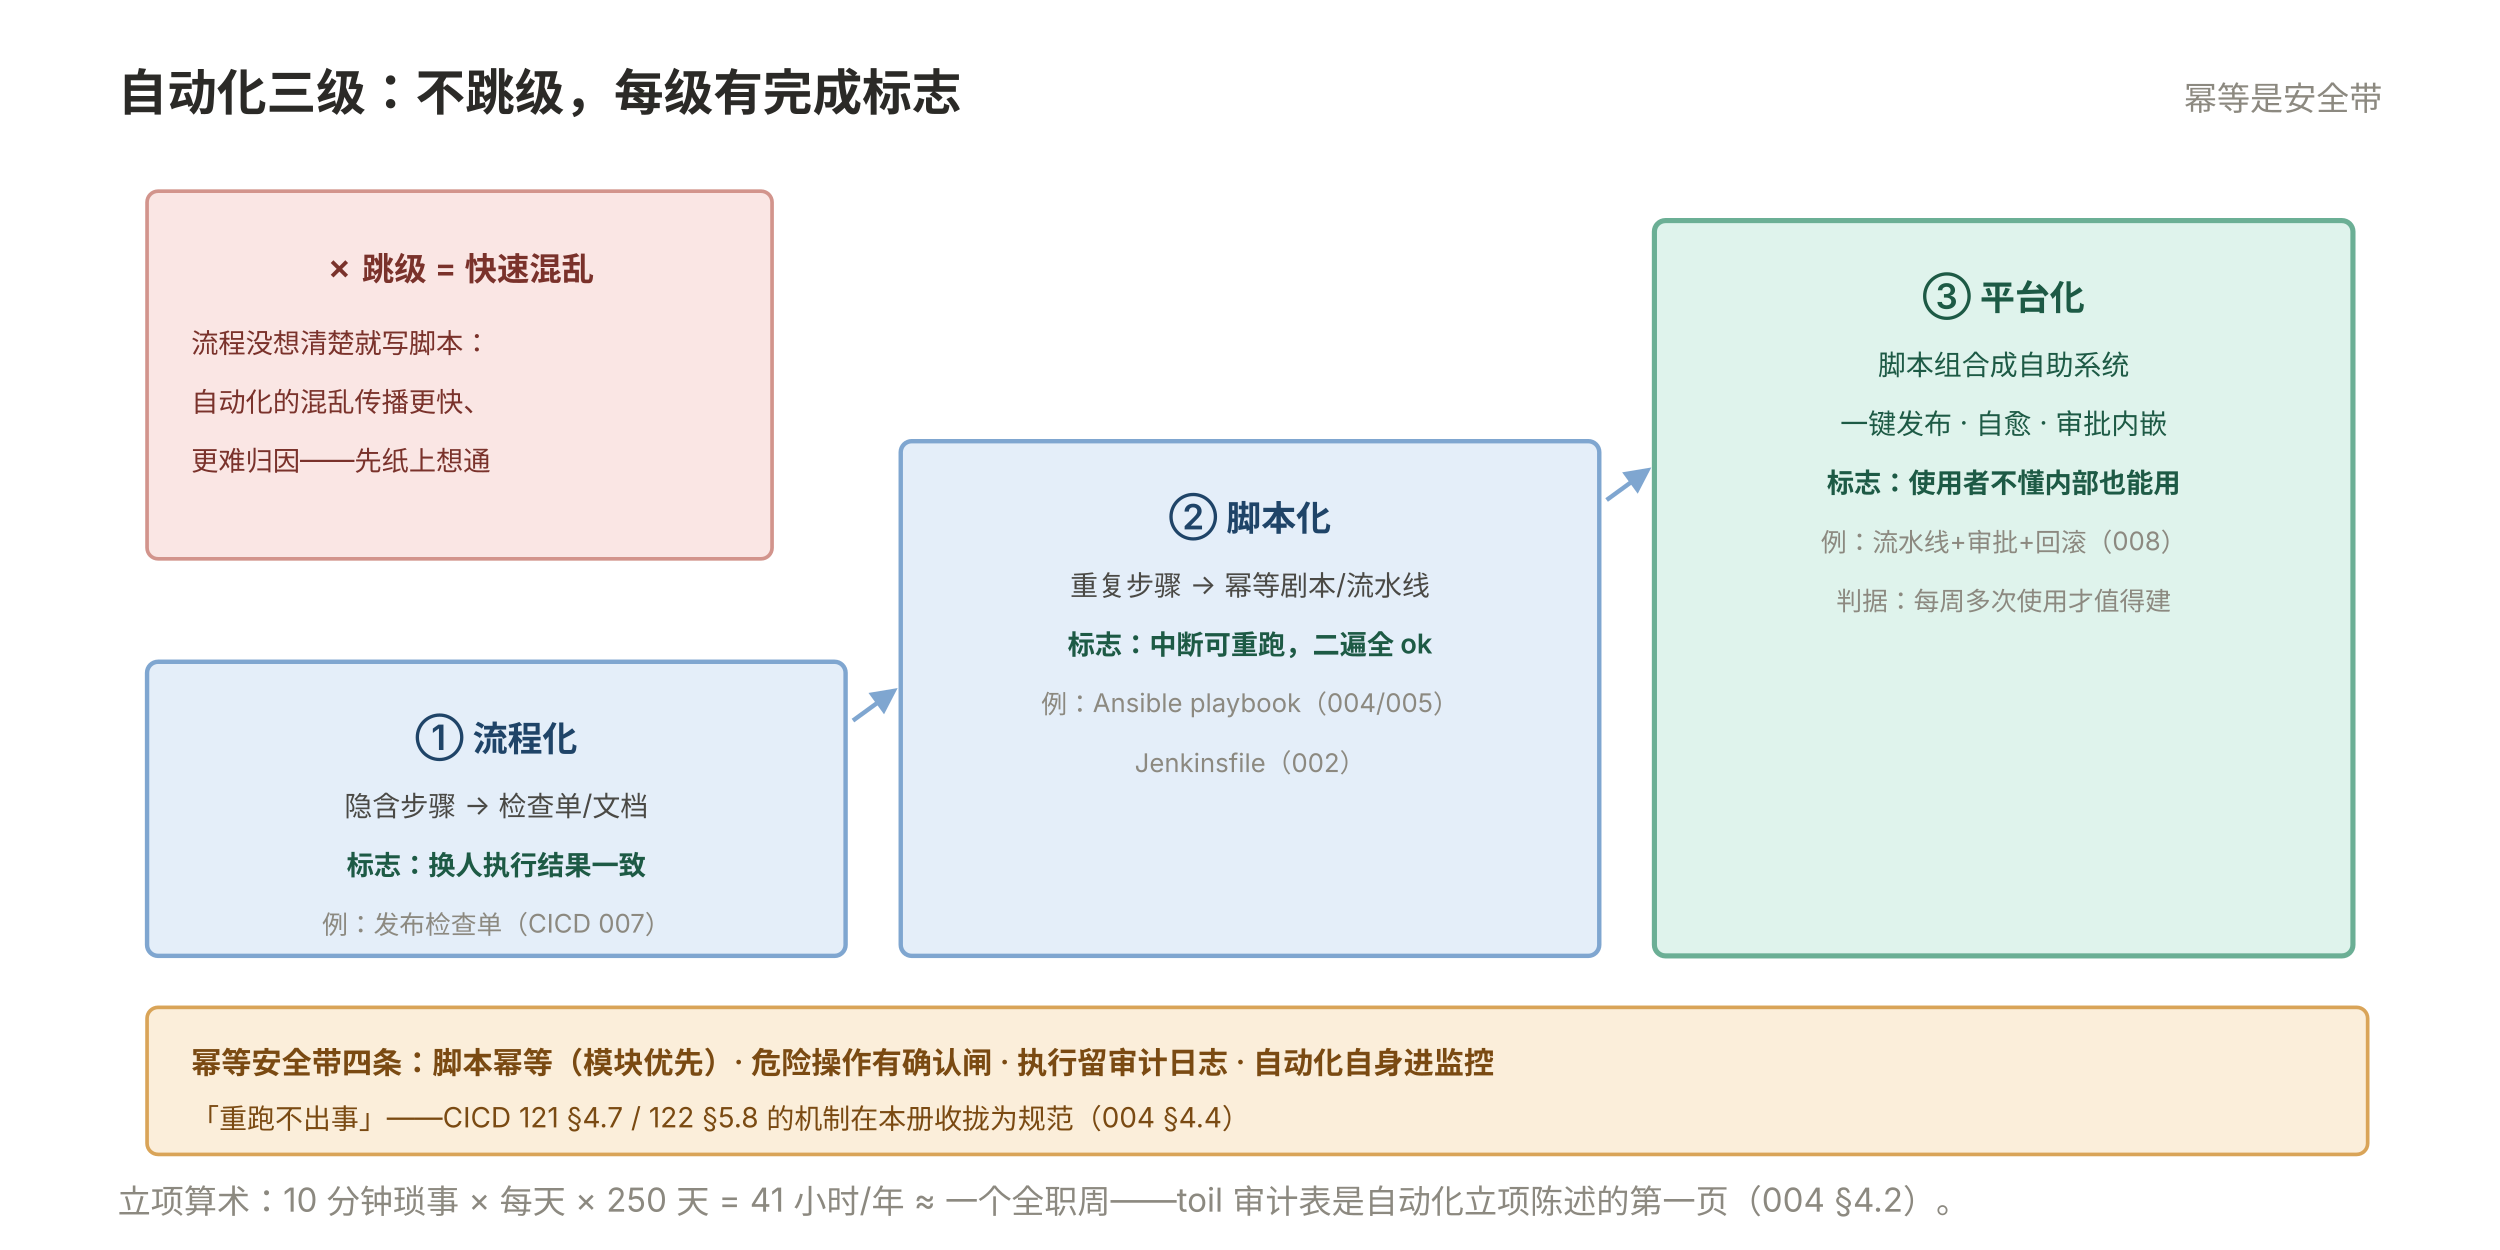
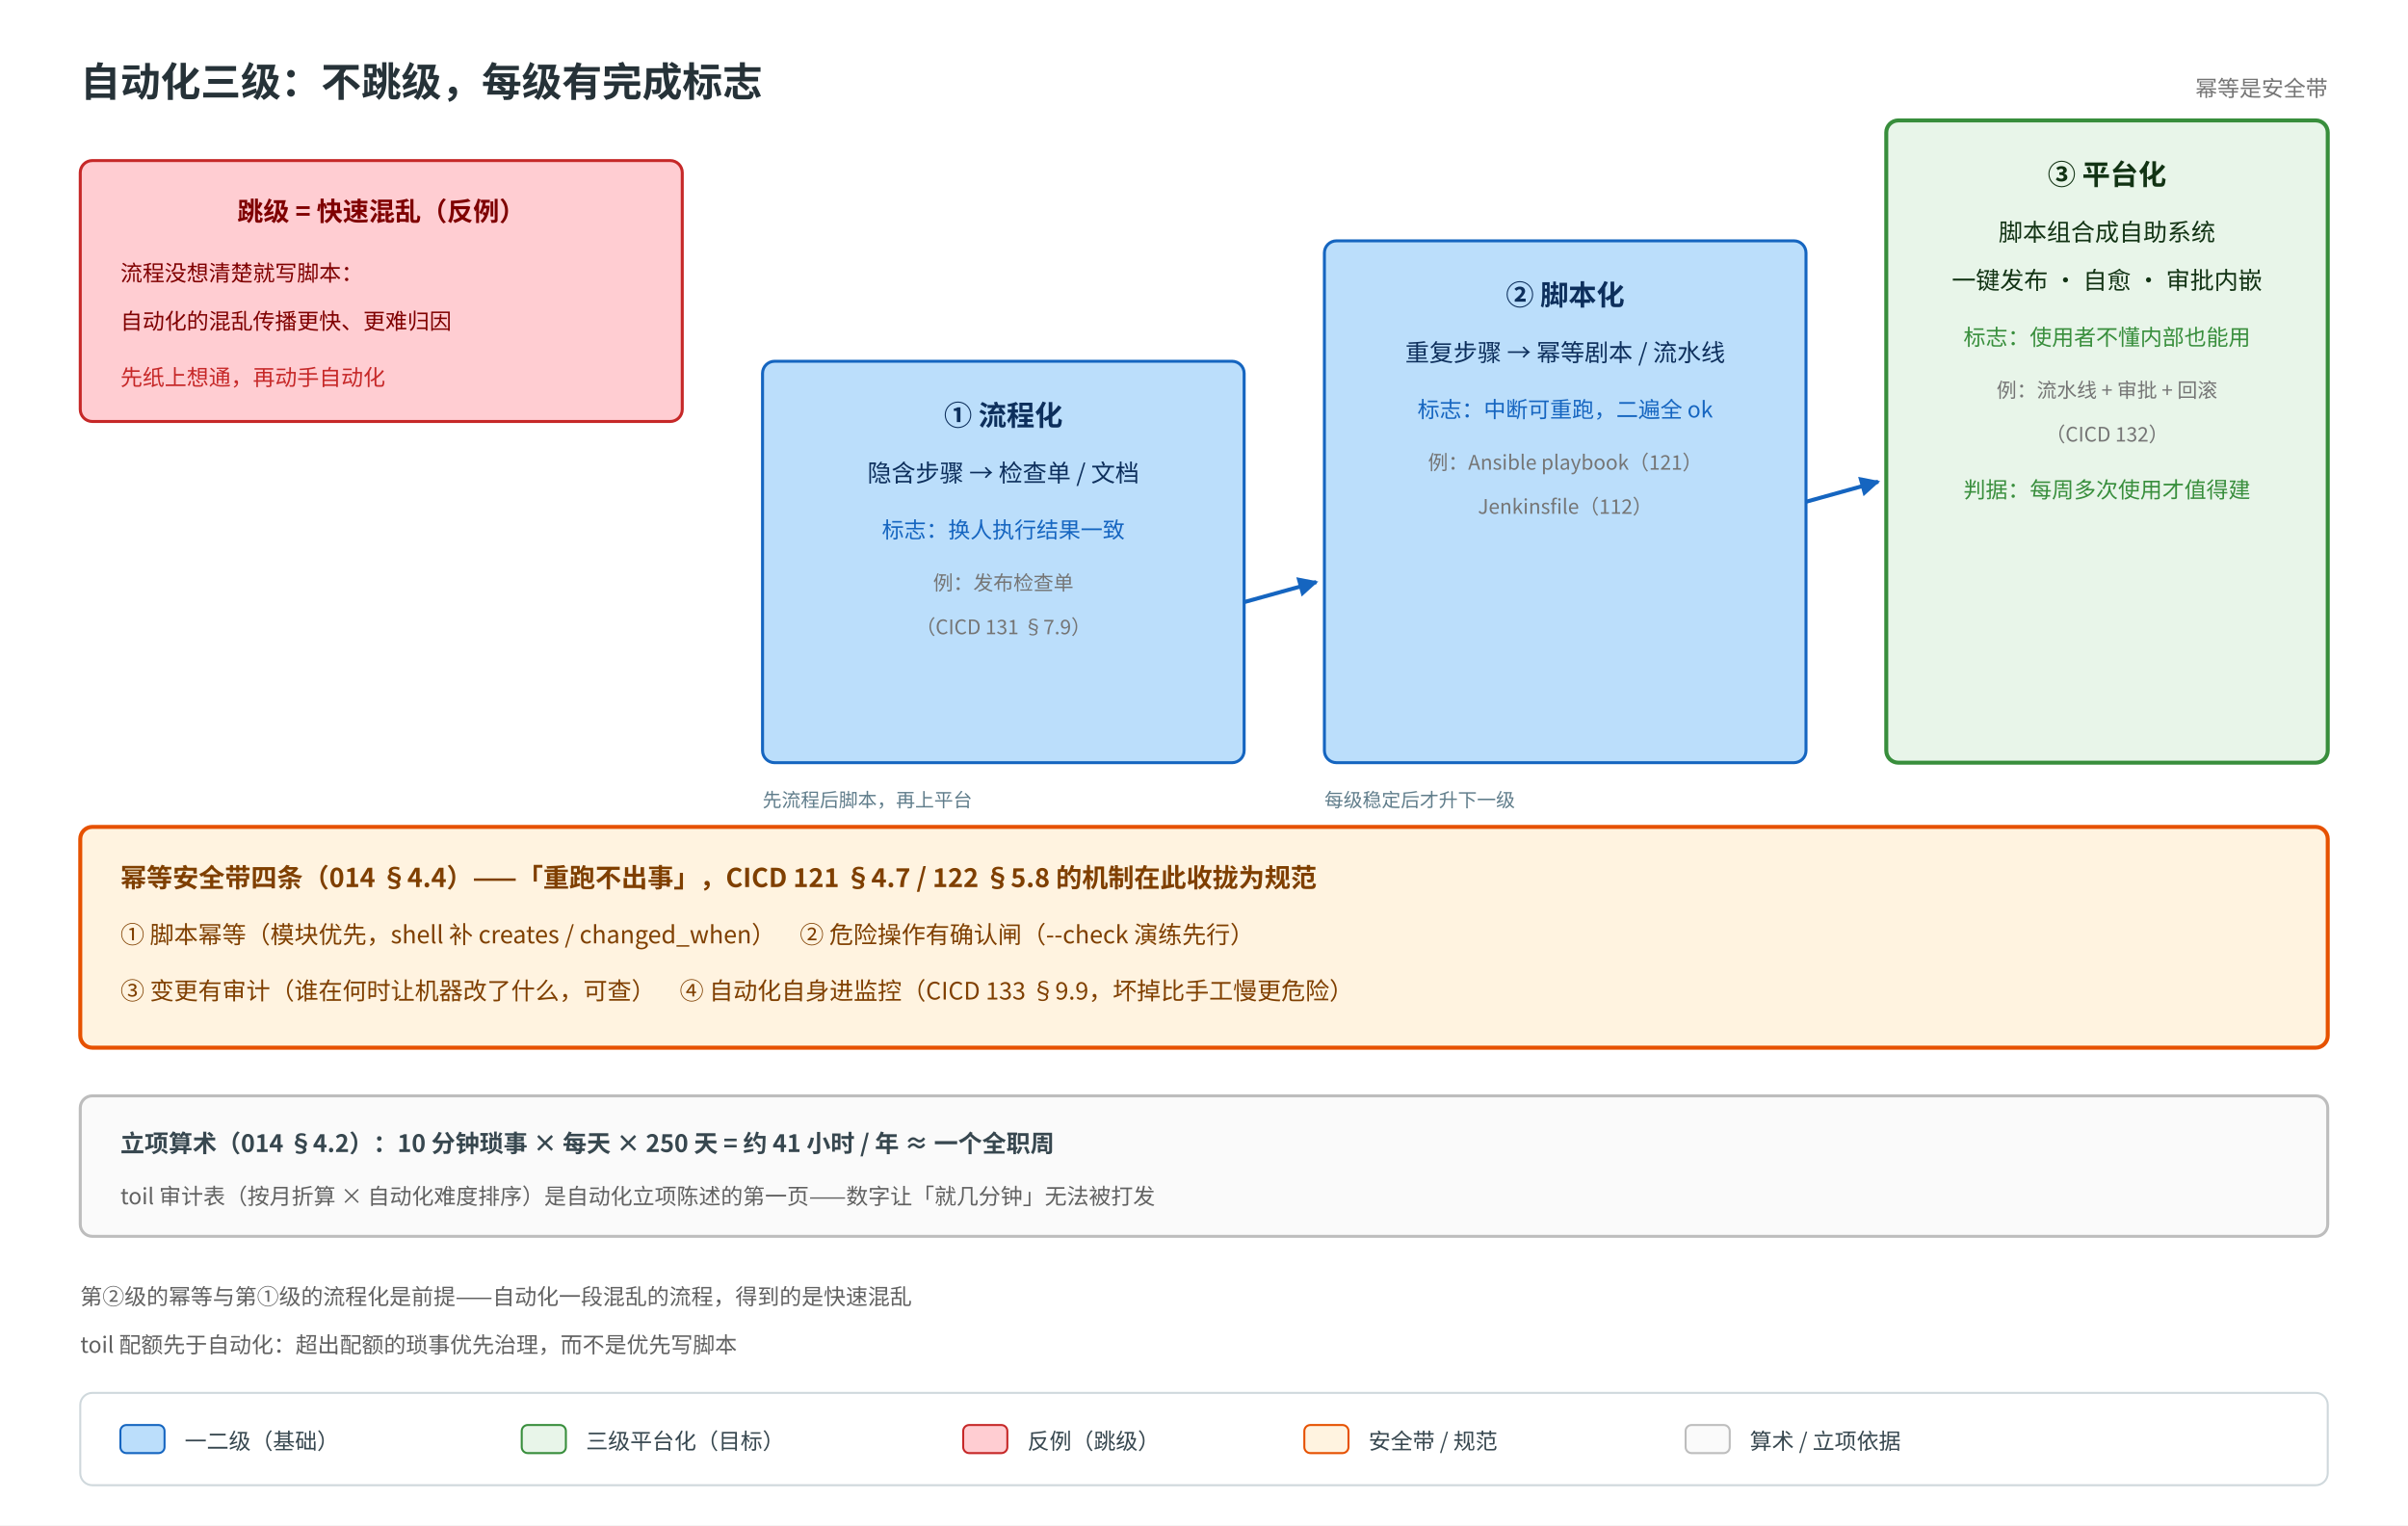
- <svg xmlns="http://www.w3.org/2000/svg" viewBox="0 0 1200 600.0" width="1200" height="600.0" font-family="-apple-system, 'Segoe UI', 'Microsoft YaHei', 'PingFang SC', sans-serif">
-   <g transform="scale(1.764706)">
-     <rect width="680" height="340" fill="#FFFFFF" />
-     <text x="32" y="30" font-size="13.5" font-weight="600" fill="#2B2A27">自动化三级：不跳级，每级有完成标志</text>
-     <text x="648" y="30" font-size="9" fill="#8C8980" text-anchor="end">幂等是安全带</text>
-     <defs>
-       <marker id="s4Blue" viewBox="0 0 10 10" refX="8" refY="5" markerWidth="6" markerHeight="6" orient="auto">
-         <path d="M0,0 L10,5 L0,10 z" fill="#7FA6D0" />
-       </marker>
-     </defs>
-     <rect x="40" y="180" width="190" height="80" rx="3" fill="#E4EEF9" stroke="#7FA6D0" stroke-width="1.2" />
-     <text x="135" y="204" font-size="9.5" font-weight="600" fill="#1F4468" text-anchor="middle">① 流程化</text>
-     <text x="135" y="222" font-size="7.6" fill="#4A4945" text-anchor="middle">隐含步骤 → 检查单/文档</text>
-     <text x="135" y="238" font-size="7.4" font-weight="600" fill="#1D5A45" text-anchor="middle">标志：换人执行结果一致</text>
-     <text x="135" y="254" font-size="7" fill="#8C8980" text-anchor="middle">例：发布检查单（CICD 007）</text>
-     <rect x="245" y="120" width="190" height="140" rx="3" fill="#E4EEF9" stroke="#7FA6D0" stroke-width="1.2" />
-     <text x="340" y="144" font-size="9.5" font-weight="600" fill="#1F4468" text-anchor="middle">② 脚本化</text>
-     <text x="340" y="162" font-size="7.6" fill="#4A4945" text-anchor="middle">重复步骤 → 幂等剧本/流水线</text>
-     <text x="340" y="178" font-size="7.4" font-weight="600" fill="#1D5A45" text-anchor="middle">标志：中断可重跑，二遍全 ok</text>
-     <text x="340" y="194" font-size="7" fill="#8C8980" text-anchor="middle">例：Ansible playbook（004/005）</text>
-     <text x="340" y="210" font-size="7" fill="#8C8980" text-anchor="middle">Jenkinsfile（002）</text>
-     <line x1="232" y1="196" x2="243" y2="188" stroke="#7FA6D0" stroke-width="1.2" marker-end="url(#s4Blue)" />
-     <rect x="450" y="60" width="190" height="200" rx="3" fill="#DFF3EC" stroke="#6BAF95" stroke-width="1.4" />
-     <text x="545" y="84" font-size="9.5" font-weight="600" fill="#1D5A45" text-anchor="middle">③ 平台化</text>
-     <text x="545" y="102" font-size="7.6" fill="#1D5A45" text-anchor="middle">脚本组合成自助系统</text>
-     <text x="545" y="118" font-size="7.6" fill="#1D5A45" text-anchor="middle">一键发布 · 自愈 · 审批内嵌</text>
-     <text x="545" y="134" font-size="7.4" font-weight="600" fill="#1D5A45" text-anchor="middle">标志：使用者不懂内部也能用</text>
-     <text x="545" y="150" font-size="7" fill="#8C8980" text-anchor="middle">例：流水线+审批+回滚（008）</text>
-     <text x="545" y="166" font-size="7" fill="#8C8980" text-anchor="middle">判据：每周多次使用才值得建</text>
-     <line x1="437" y1="136" x2="448" y2="128" stroke="#7FA6D0" stroke-width="1.2" marker-end="url(#s4Blue)" />
-     <rect x="40" y="52" width="170" height="100" rx="3" fill="#FAE6E4" stroke="#D2948C" stroke-width="1" />
-     <text x="125" y="76" font-size="8.8" font-weight="600" fill="#7A322B" text-anchor="middle">✗ 跳级 = 快速混乱</text>
-     <text x="52" y="96" font-size="7.4" fill="#7A322B">流程没想清楚就写脚本：</text>
-     <text x="52" y="112" font-size="7.4" fill="#7A322B">自动化的混乱传播更快、</text>
-     <text x="52" y="128" font-size="7.4" fill="#7A322B">更难归因——先纸上想通</text>
-     <rect x="40" y="274" width="604" height="40" rx="3" fill="#FBEEDA" stroke="#D9A458" stroke-width="1" />
-     <text x="52" y="292" font-size="8.2" font-weight="600" fill="#7A4A12">幂等安全带四条：脚本幂等（模块优先）· 危险操作有确认闸 · 执行留审计日志 · 自动化自身进监控</text>
-     <text x="52" y="307" font-size="7.6" fill="#7A4A12">「重跑不出事」——CICD 121 §4.7 / 122 §5.8 的机制在本册收拢为规范（004 §4.4）</text>
-     <text x="32" y="330" font-size="9" fill="#8C8980">立项算术：10 分钟琐事 × 每天 × 250 天 = 41 小时/年 ≈ 一个全职周——toil 审计表是自动化立项陈述的第一页（004 §4.2）。</text>
-   </g>
+ <svg xmlns="http://www.w3.org/2000/svg" viewBox="0 0 1200 760" font-family="'Microsoft YaHei','PingFang SC','Noto Sans CJK SC',sans-serif">
+   <defs>
+     <marker id="axBlue" viewBox="0 0 10 10" refX="9" refY="5" markerWidth="10" markerHeight="10" markerUnits="userSpaceOnUse" orient="auto-start-reverse">
+       <path d="M 0 0 L 10 5 L 0 10 z" fill="#1565c0" />
+     </marker>
+   </defs>
+   <rect x="0" y="0" width="1200" height="760" fill="#ffffff" />
+   <text x="40" y="48" font-size="20" font-weight="bold" fill="#263238">自动化三级：不跳级，每级有完成标志</text>
+   <text x="1160" y="48" font-size="11" fill="#757575" text-anchor="end">幂等是安全带</text>
+   <rect x="40" y="80" width="300" height="130" rx="6" fill="#ffcdd2" stroke="#c62828" stroke-width="1.5" />
+   <text x="190" y="110" font-size="13" font-weight="bold" fill="#7f0000" text-anchor="middle">跳级 = 快速混乱（反例）</text>
+   <text x="60" y="140" font-size="11" fill="#7f0000">流程没想清楚就写脚本：</text>
+   <text x="60" y="164" font-size="11" fill="#7f0000">自动化的混乱传播更快、更难归因</text>
+   <text x="60" y="192" font-size="11" fill="#c62828">先纸上想通，再动手自动化</text>
+   <rect x="380" y="180" width="240" height="200" rx="6" fill="#bbdefb" stroke="#1565c0" stroke-width="1.5" />
+   <text x="500" y="212" font-size="14" font-weight="bold" fill="#0d2f5c" text-anchor="middle">① 流程化</text>
+   <text x="500" y="240" font-size="12" fill="#0d2f5c" text-anchor="middle">隐含步骤 → 检查单 / 文档</text>
+   <text x="500" y="268" font-size="11" fill="#1565c0" text-anchor="middle">标志：换人执行结果一致</text>
+   <text x="500" y="294" font-size="10" fill="#757575" text-anchor="middle">例：发布检查单</text>
+   <text x="500" y="316" font-size="10" fill="#757575" text-anchor="middle">（CICD 131 §7.9）</text>
+   <rect x="660" y="120" width="240" height="260" rx="6" fill="#bbdefb" stroke="#1565c0" stroke-width="1.5" />
+   <text x="780" y="152" font-size="14" font-weight="bold" fill="#0d2f5c" text-anchor="middle">② 脚本化</text>
+   <text x="780" y="180" font-size="12" fill="#0d2f5c" text-anchor="middle">重复步骤 → 幂等剧本 / 流水线</text>
+   <text x="780" y="208" font-size="11" fill="#1565c0" text-anchor="middle">标志：中断可重跑，二遍全 ok</text>
+   <text x="780" y="234" font-size="10" fill="#757575" text-anchor="middle">例：Ansible playbook（121）</text>
+   <text x="780" y="256" font-size="10" fill="#757575" text-anchor="middle">Jenkinsfile（112）</text>
+   <rect x="940" y="60" width="220" height="320" rx="6" fill="#e8f5e9" stroke="#388e3c" stroke-width="2" />
+   <text x="1050" y="92" font-size="14" font-weight="bold" fill="#123314" text-anchor="middle">③ 平台化</text>
+   <text x="1050" y="120" font-size="12" fill="#123314" text-anchor="middle">脚本组合成自助系统</text>
+   <text x="1050" y="144" font-size="12" fill="#123314" text-anchor="middle">一键发布 · 自愈 · 审批内嵌</text>
+   <text x="1050" y="172" font-size="11" fill="#388e3c" text-anchor="middle">标志：使用者不懂内部也能用</text>
+   <text x="1050" y="198" font-size="10" fill="#757575" text-anchor="middle">例：流水线 + 审批 + 回滚</text>
+   <text x="1050" y="220" font-size="10" fill="#757575" text-anchor="middle">（CICD 132）</text>
+   <text x="1050" y="248" font-size="11" fill="#388e3c" text-anchor="middle">判据：每周多次使用才值得建</text>
+   <line x1="620" y1="300" x2="656" y2="290" stroke="#1565c0" stroke-width="2" marker-end="url(#axBlue)" />
+   <line x1="900" y1="250" x2="936" y2="240" stroke="#1565c0" stroke-width="2" marker-end="url(#axBlue)" />
+   <text x="380" y="402" font-size="9.5" fill="#607d8b">先流程后脚本，再上平台</text>
+   <text x="660" y="402" font-size="9.5" fill="#607d8b">每级稳定后才升下一级</text>
+   <rect x="40" y="412" width="1120" height="110" rx="6" fill="#fff3e0" stroke="#e65100" stroke-width="2" />
+   <text x="60" y="442" font-size="13" font-weight="bold" fill="#7f3f00">幂等安全带四条（014 §4.4）——「重跑不出事」，CICD 121 §4.7 / 122 §5.8 的机制在此收拢为规范</text>
+   <text x="60" y="470" font-size="12" fill="#7f3f00">① 脚本幂等（模块优先，shell 补 creates / changed_when）　② 危险操作有确认闸（--check 演练先行）</text>
+   <text x="60" y="498" font-size="12" fill="#7f3f00">③ 变更有审计（谁在何时让机器改了什么，可查）　④ 自动化自身进监控（CICD 133 §9.9，坏掉比手工慢更危险）</text>
+   <rect x="40" y="546" width="1120" height="70" rx="6" fill="#fafafa" stroke="#bdbdbd" stroke-width="1.5" />
+   <text x="60" y="574" font-size="12" font-weight="bold" fill="#37474f">立项算术（014 §4.2）：10 分钟琐事 × 每天 × 250 天 = 约 41 小时 / 年 ≈ 一个全职周</text>
+   <text x="60" y="600" font-size="11" fill="#616161">toil 审计表（按月折算 × 自动化难度排序）是自动化立项陈述的第一页——数字让「就几分钟」无法被打发</text>
+   <text x="40" y="650" font-size="11" fill="#616161">第②级的幂等与第①级的流程化是前提——自动化一段混乱的流程，得到的是快速混乱</text>
+   <text x="40" y="674" font-size="11" fill="#616161">toil 配额先于自动化：超出配额的琐事优先治理，而不是优先写脚本</text>
+   <rect x="40" y="694" width="1120" height="46" rx="6" fill="#ffffff" stroke="#cfd8dc" stroke-width="1" />
+   <rect x="60" y="710" width="22" height="14" rx="3" fill="#bbdefb" stroke="#1565c0" stroke-width="1" />
+   <text x="92" y="722" font-size="11" fill="#37474f">一二级（基础）</text>
+   <rect x="260" y="710" width="22" height="14" rx="3" fill="#e8f5e9" stroke="#388e3c" stroke-width="1" />
+   <text x="292" y="722" font-size="11" fill="#37474f">三级平台化（目标）</text>
+   <rect x="480" y="710" width="22" height="14" rx="3" fill="#ffcdd2" stroke="#c62828" stroke-width="1" />
+   <text x="512" y="722" font-size="11" fill="#37474f">反例（跳级）</text>
+   <rect x="650" y="710" width="22" height="14" rx="3" fill="#fff3e0" stroke="#e65100" stroke-width="1" />
+   <text x="682" y="722" font-size="11" fill="#37474f">安全带 / 规范</text>
+   <rect x="840" y="710" width="22" height="14" rx="3" fill="#fafafa" stroke="#bdbdbd" stroke-width="1" />
+   <text x="872" y="722" font-size="11" fill="#37474f">算术 / 立项依据</text>
</svg>
